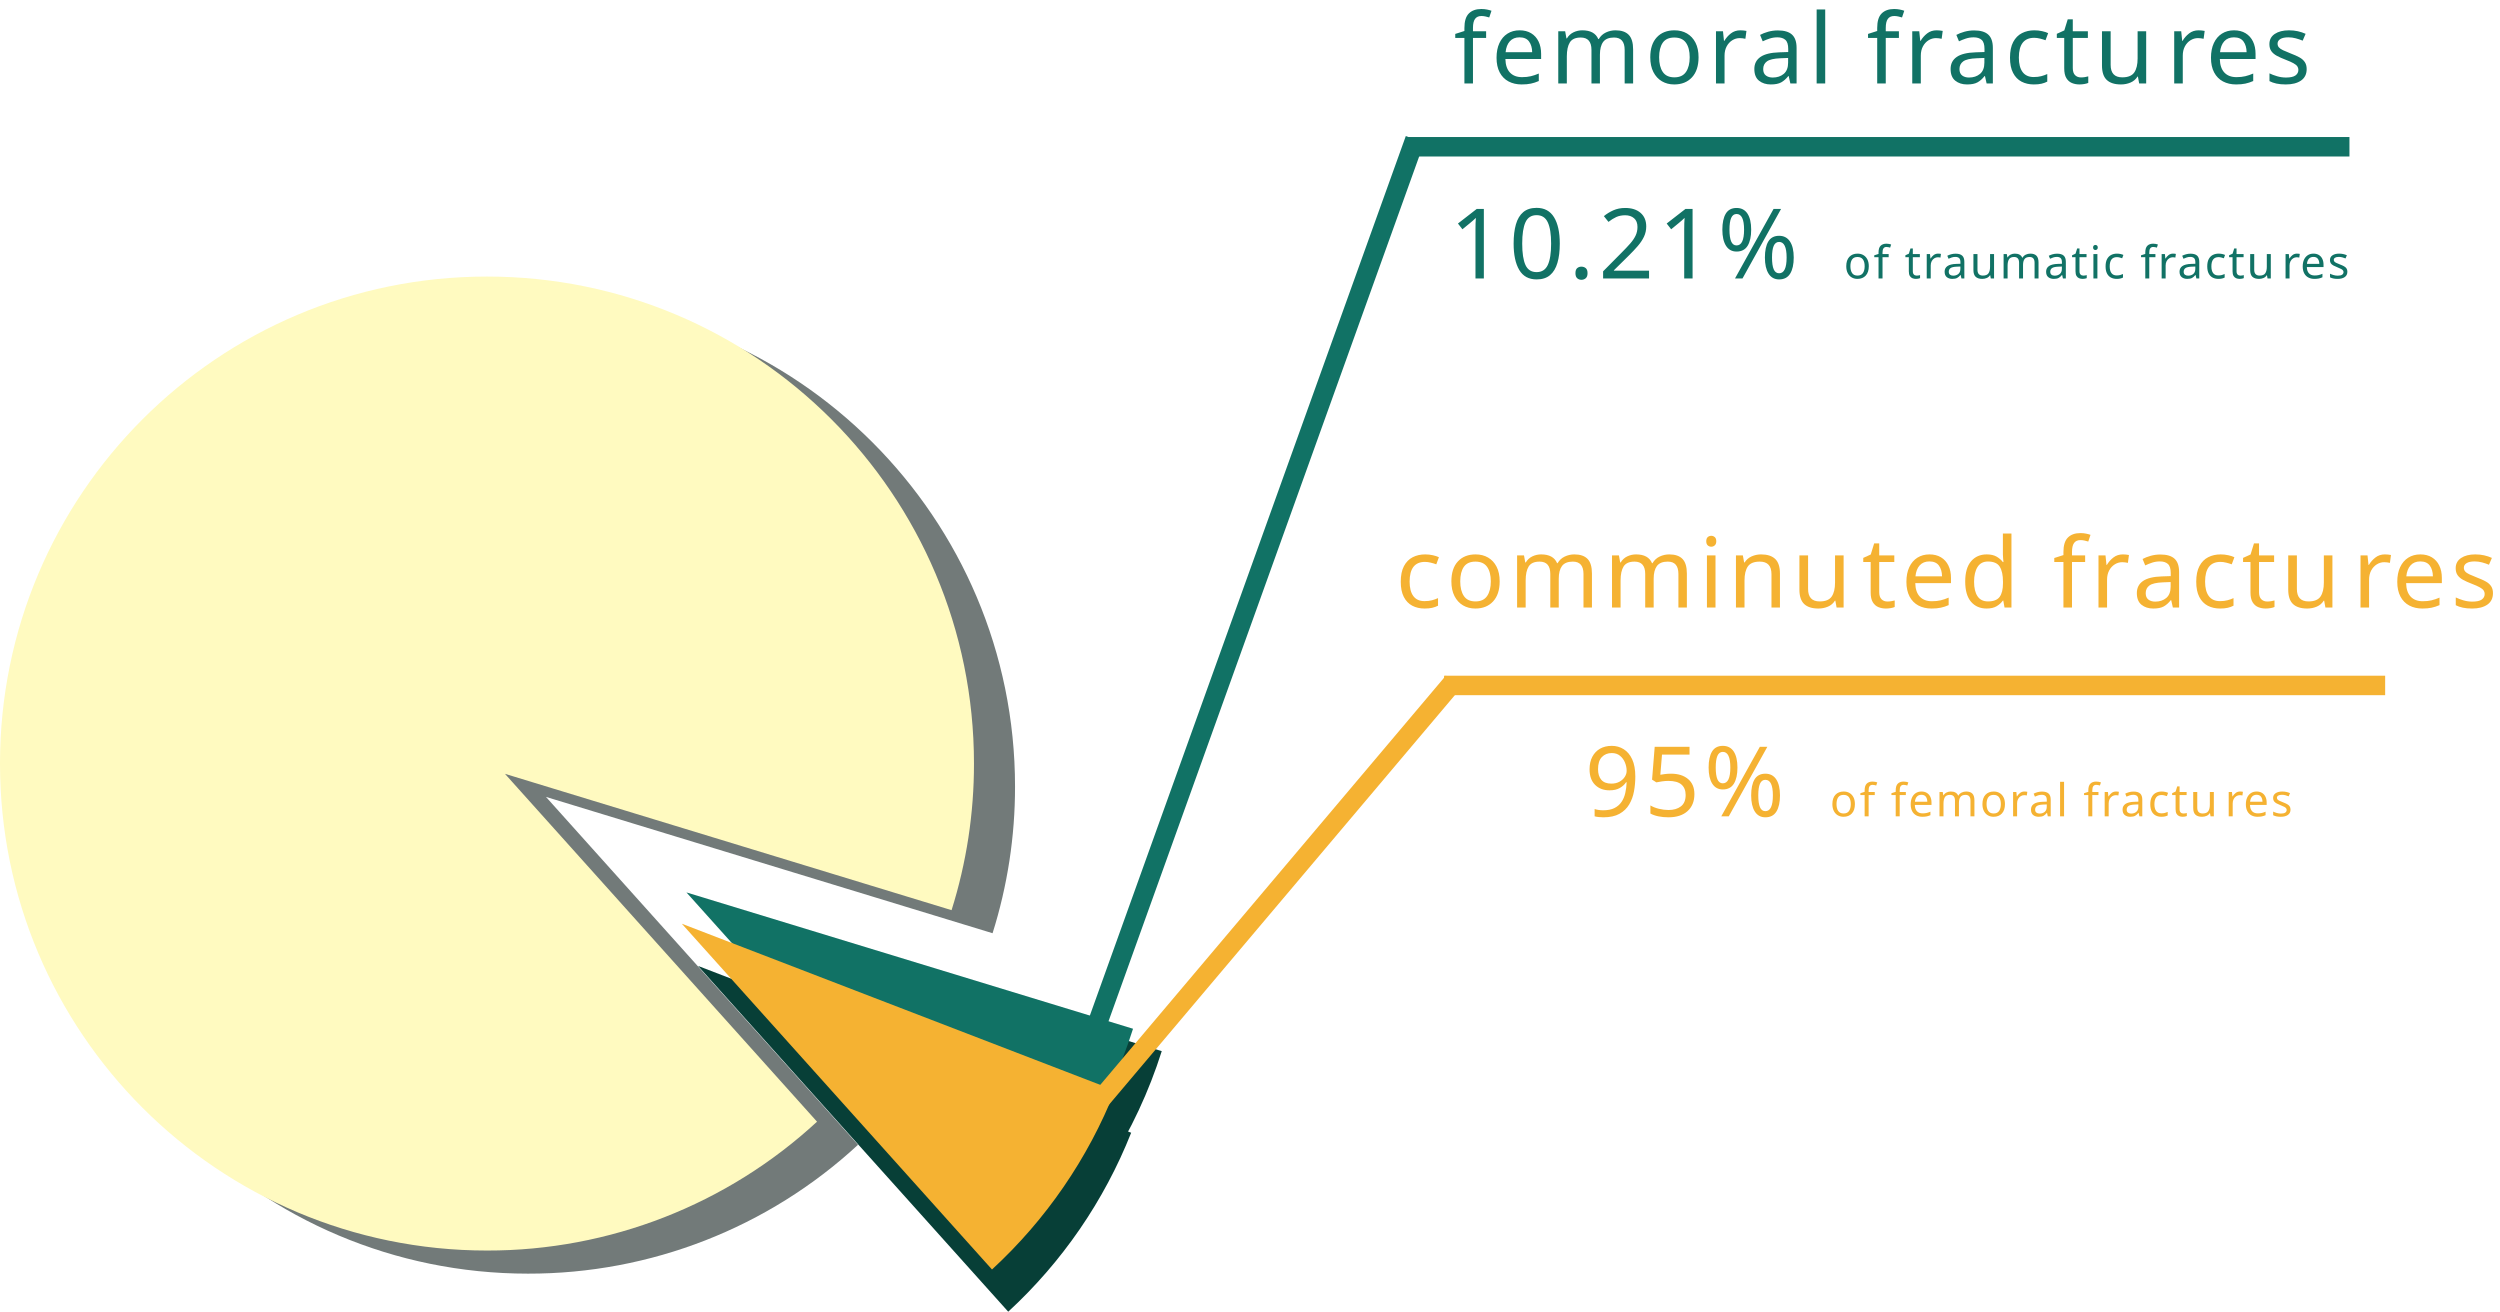
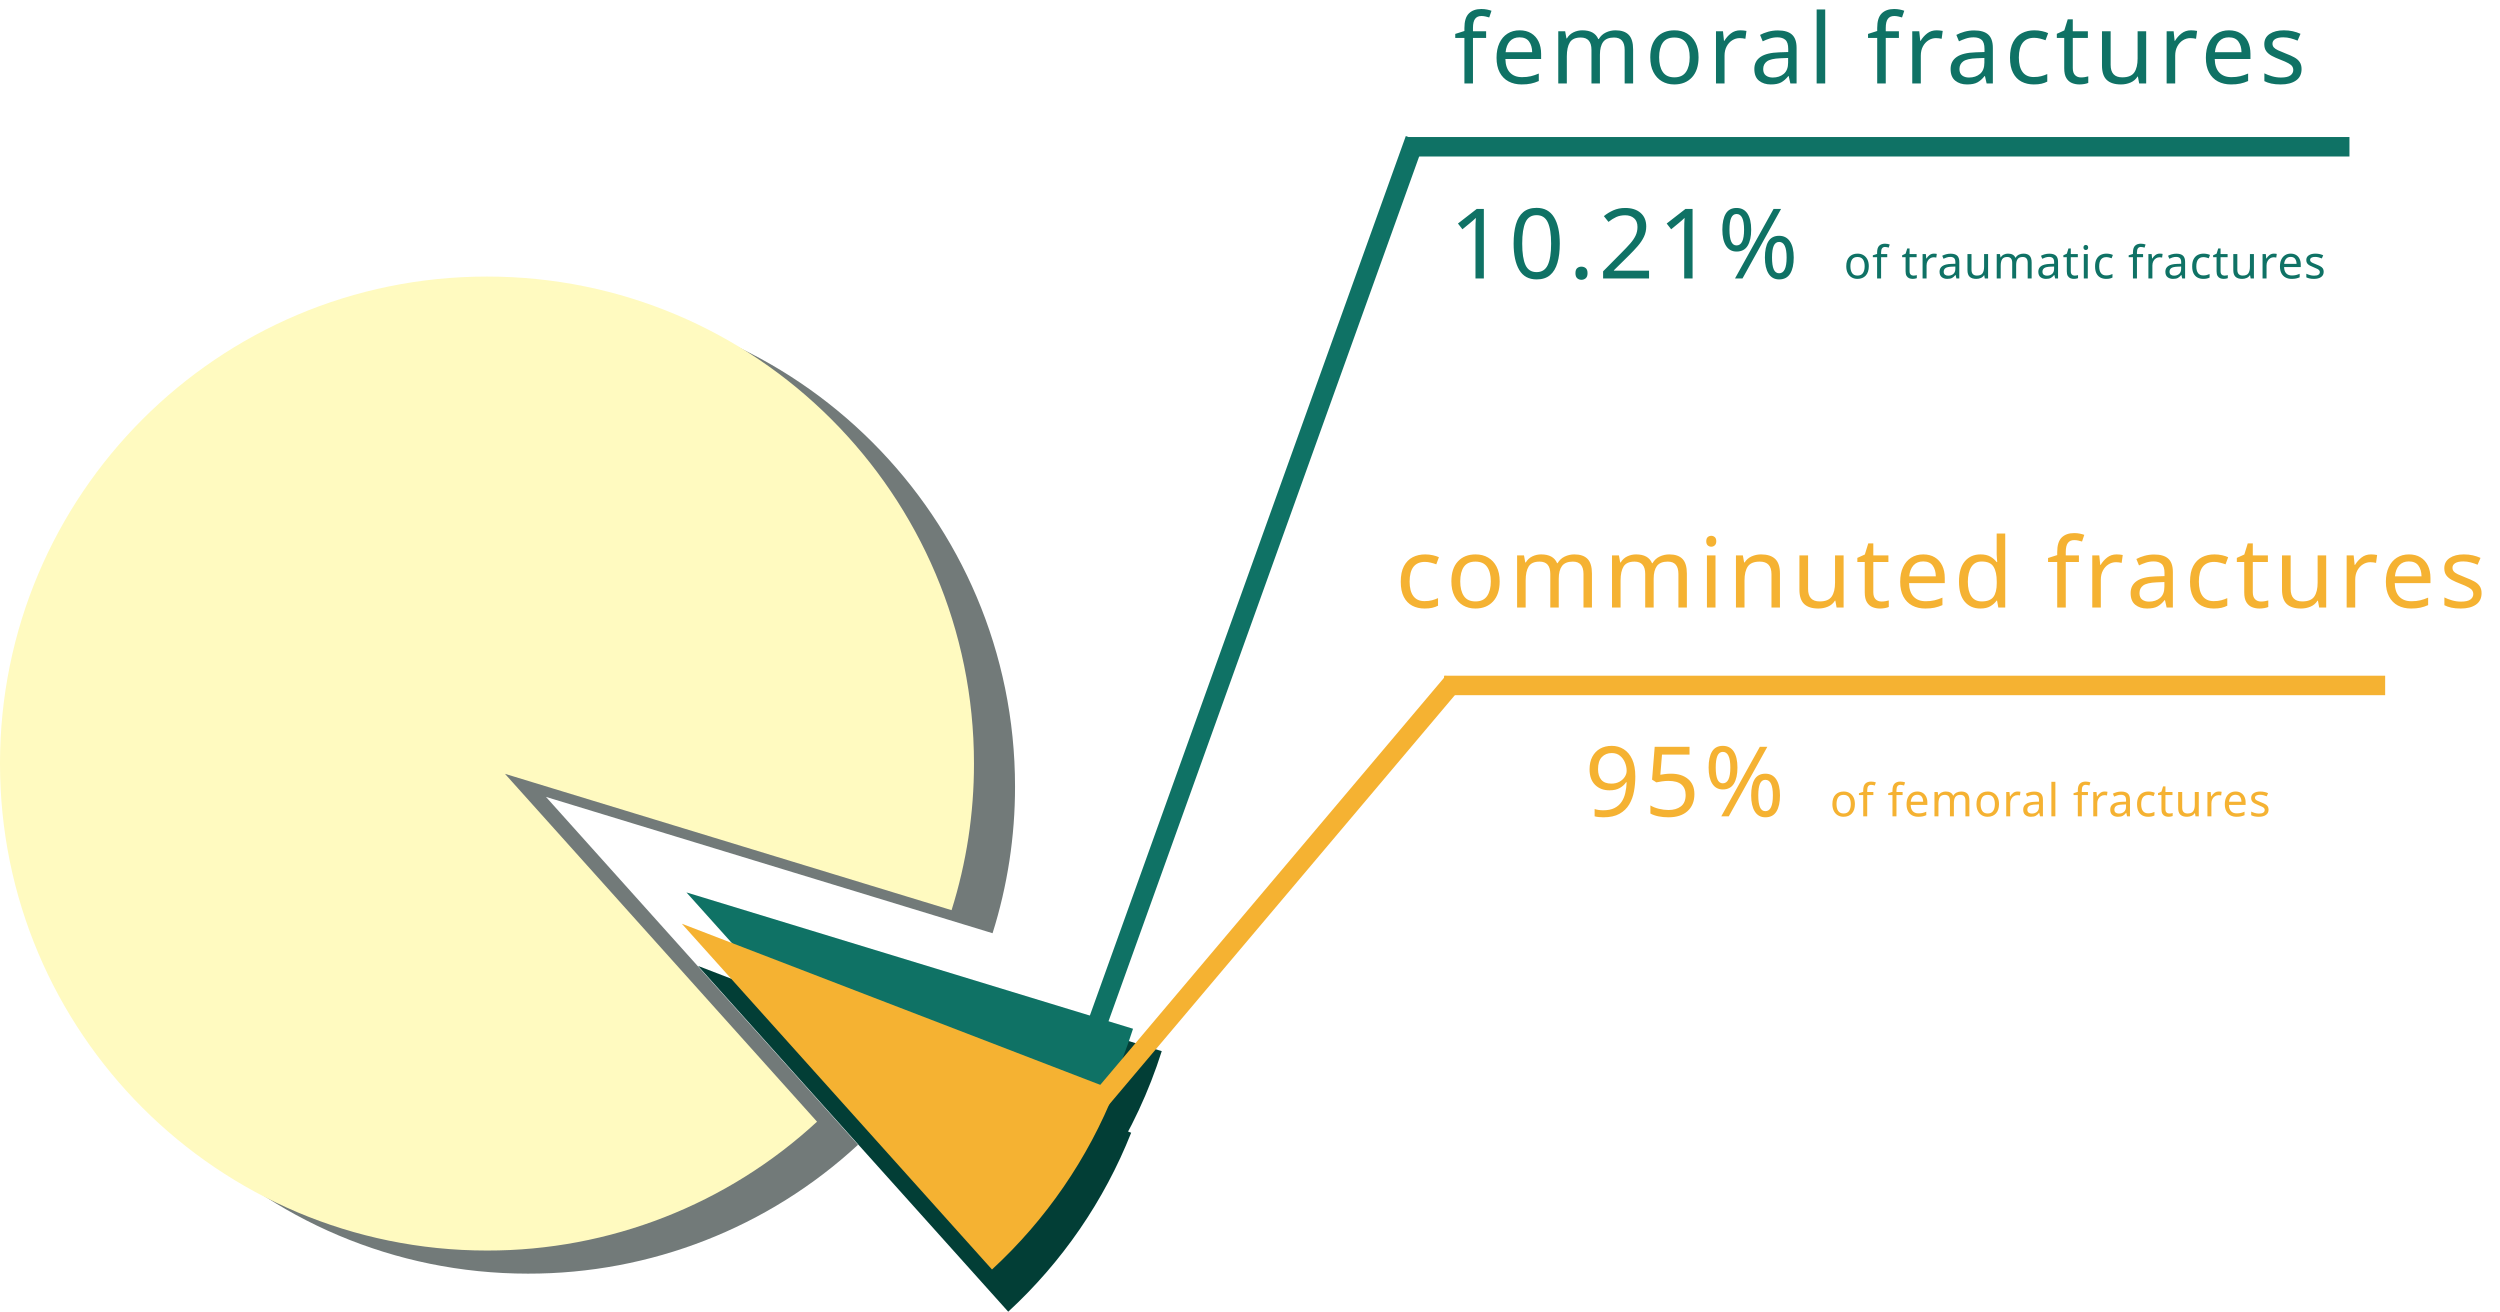
<svg xmlns="http://www.w3.org/2000/svg" viewBox="0 0 2231.03 1170.56">
  <defs>
-     <style>.cls-1{fill:#727a79;}.cls-2{fill:#fffac0;}.cls-3{fill:#073f37;}.cls-4,.cls-6,.cls-8{fill:#117265;}.cls-12,.cls-16,.cls-5{fill:#f5b232;}.cls-12,.cls-16,.cls-6,.cls-8{font-size:86.88px;font-family:MicrosoftYaHei, Microsoft YaHei;}.cls-12,.cls-6{letter-spacing:0.04em;}.cls-7{letter-spacing:0.03em;}.cls-15,.cls-16,.cls-8{letter-spacing:0.04em;}.cls-10,.cls-11,.cls-17,.cls-18,.cls-19,.cls-9{font-size:40.54px;}.cls-9{letter-spacing:0.02em;}.cls-10{letter-spacing:0.04em;}.cls-11{letter-spacing:0.03em;}.cls-13{letter-spacing:0.03em;}.cls-14{letter-spacing:0.03em;}.cls-17{letter-spacing:0.02em;}.cls-18{letter-spacing:0.03em;}.cls-19{letter-spacing:0.04em;}</style>
+     <style>.cls-1{fill:#727a79;}.cls-2{fill:#fffac0;}.cls-3{fill:#023e36;}.cls-4,.cls-6,.cls-8{fill:#0f7265;}.cls-12,.cls-16,.cls-5{fill:#f5b232;}.cls-12,.cls-16,.cls-6,.cls-8{font-size:86.88px;font-family:MicrosoftYaHei, Microsoft YaHei;}.cls-12,.cls-6{letter-spacing:0.04em;}.cls-7{letter-spacing:0.03em;}.cls-15,.cls-16,.cls-8{letter-spacing:0.04em;}.cls-10,.cls-11,.cls-17,.cls-18,.cls-19,.cls-9{font-size:40.54px;}.cls-9{letter-spacing:0.02em;}.cls-10{letter-spacing:0.04em;}.cls-11{letter-spacing:0.03em;}.cls-13{letter-spacing:0.03em;}.cls-14{letter-spacing:0.03em;}.cls-17{letter-spacing:0.02em;}.cls-18{letter-spacing:0.03em;}.cls-19{letter-spacing:0.04em;}</style>
  </defs>
-   <g id="Layer_2" data-name="Layer 2">
+   <g id="图层_2" data-name="图层 2">
    <g id="图层_12" data-name="图层 12">
      <path class="cls-1" d="M885.78,832.82A434.16,434.16,0,0,0,905.83,702c0-240-194.58-434.62-434.61-434.62S36.6,462,36.6,702s194.58,434.62,434.62,434.62a433,433,0,0,0,294.5-115L487.23,711.16Z" />
      <path class="cls-2" d="M849.19,812.24a434.59,434.59,0,0,0,20-130.82c0-240-194.59-434.62-434.62-434.62S0,441.39,0,681.42,194.59,1116,434.62,1116a433.06,433.06,0,0,0,294.5-115L450.63,690.57Z" />
      <path class="cls-3" d="M1036.76,938.05,638.2,816.38l278.49,310.45A434.9,434.9,0,0,0,1036.76,938.05Z" />
      <path class="cls-4" d="M1011.13,918.07,612.58,796.4l278.49,310.45A434.79,434.79,0,0,0,1011.13,918.07Z" />
      <path class="cls-3" d="M622.94,862l276.81,308.58a435.28,435.28,0,0,0,109.72-159.71Z" />
      <path class="cls-5" d="M608.46,824.34l276.81,308.57A435.28,435.28,0,0,0,995,973.2Z" />
      <rect class="cls-4" x="1111.18" y="99.5" width="17.38" height="844.97" transform="translate(242.45 -347.9) rotate(19.76)" />
      <rect class="cls-5" x="1089.54" y="535.78" width="17.38" height="616.28" transform="translate(803.57 -509.4) rotate(40.18)" />
      <rect class="cls-4" x="1256.85" y="122.28" width="839.83" height="17.38" />
      <rect class="cls-5" x="1288.71" y="603.01" width="839.83" height="17.38" />
-       <text class="cls-6" transform="translate(1297.39 74.49)">femoral fractu<tspan class="cls-7" x="635.51" y="0">r</tspan>
-         <tspan x="670.93" y="0">es</tspan>
+       <text class="cls-6" transform="translate(1297.39 74.49)">femoral fractures</text>
+       <text class="cls-8" transform="translate(1293.36 248.48)">10.21% <tspan class="cls-9" x="352.03" y="0">of traumatic fractures</tspan>
      </text>
-       <text class="cls-8" transform="translate(1293.36 248.48)">10.21% <tspan class="cls-9" x="352.03" y="0">o</tspan>
-         <tspan class="cls-10" x="378.64" y="0">f traumatic fractu</tspan>
-         <tspan class="cls-11" x="742.85" y="0">r</tspan>
-         <tspan class="cls-10" x="759.38" y="0">es</tspan>
-       </text>
-       <text class="cls-12" transform="translate(1245.27 542.19)">comminu<tspan class="cls-13" x="416.13" y="0">t</tspan>
-         <tspan x="451.25" y="0">ed fractu</tspan>
-         <tspan class="cls-14" x="853.89" y="0">r</tspan>
-         <tspan class="cls-15" x="889.3" y="0">es</tspan>
-       </text>
-       <text class="cls-16" transform="translate(1414.2 728.5)">95% <tspan class="cls-17" x="218.8" y="0">o</tspan>
-         <tspan class="cls-10" x="245.4" y="0">f femoral fractu</tspan>
-         <tspan class="cls-18" x="571.27" y="0">r</tspan>
-         <tspan class="cls-19" x="587.8" y="0">es</tspan>
+       <text class="cls-12" transform="translate(1245.27 542.19)">comminuted fractures</text>
+       <text class="cls-16" transform="translate(1414.2 728.5)">95% <tspan class="cls-17" x="218.8" y="0">of femoral fractures</tspan>
      </text>
    </g>
  </g>
</svg>
